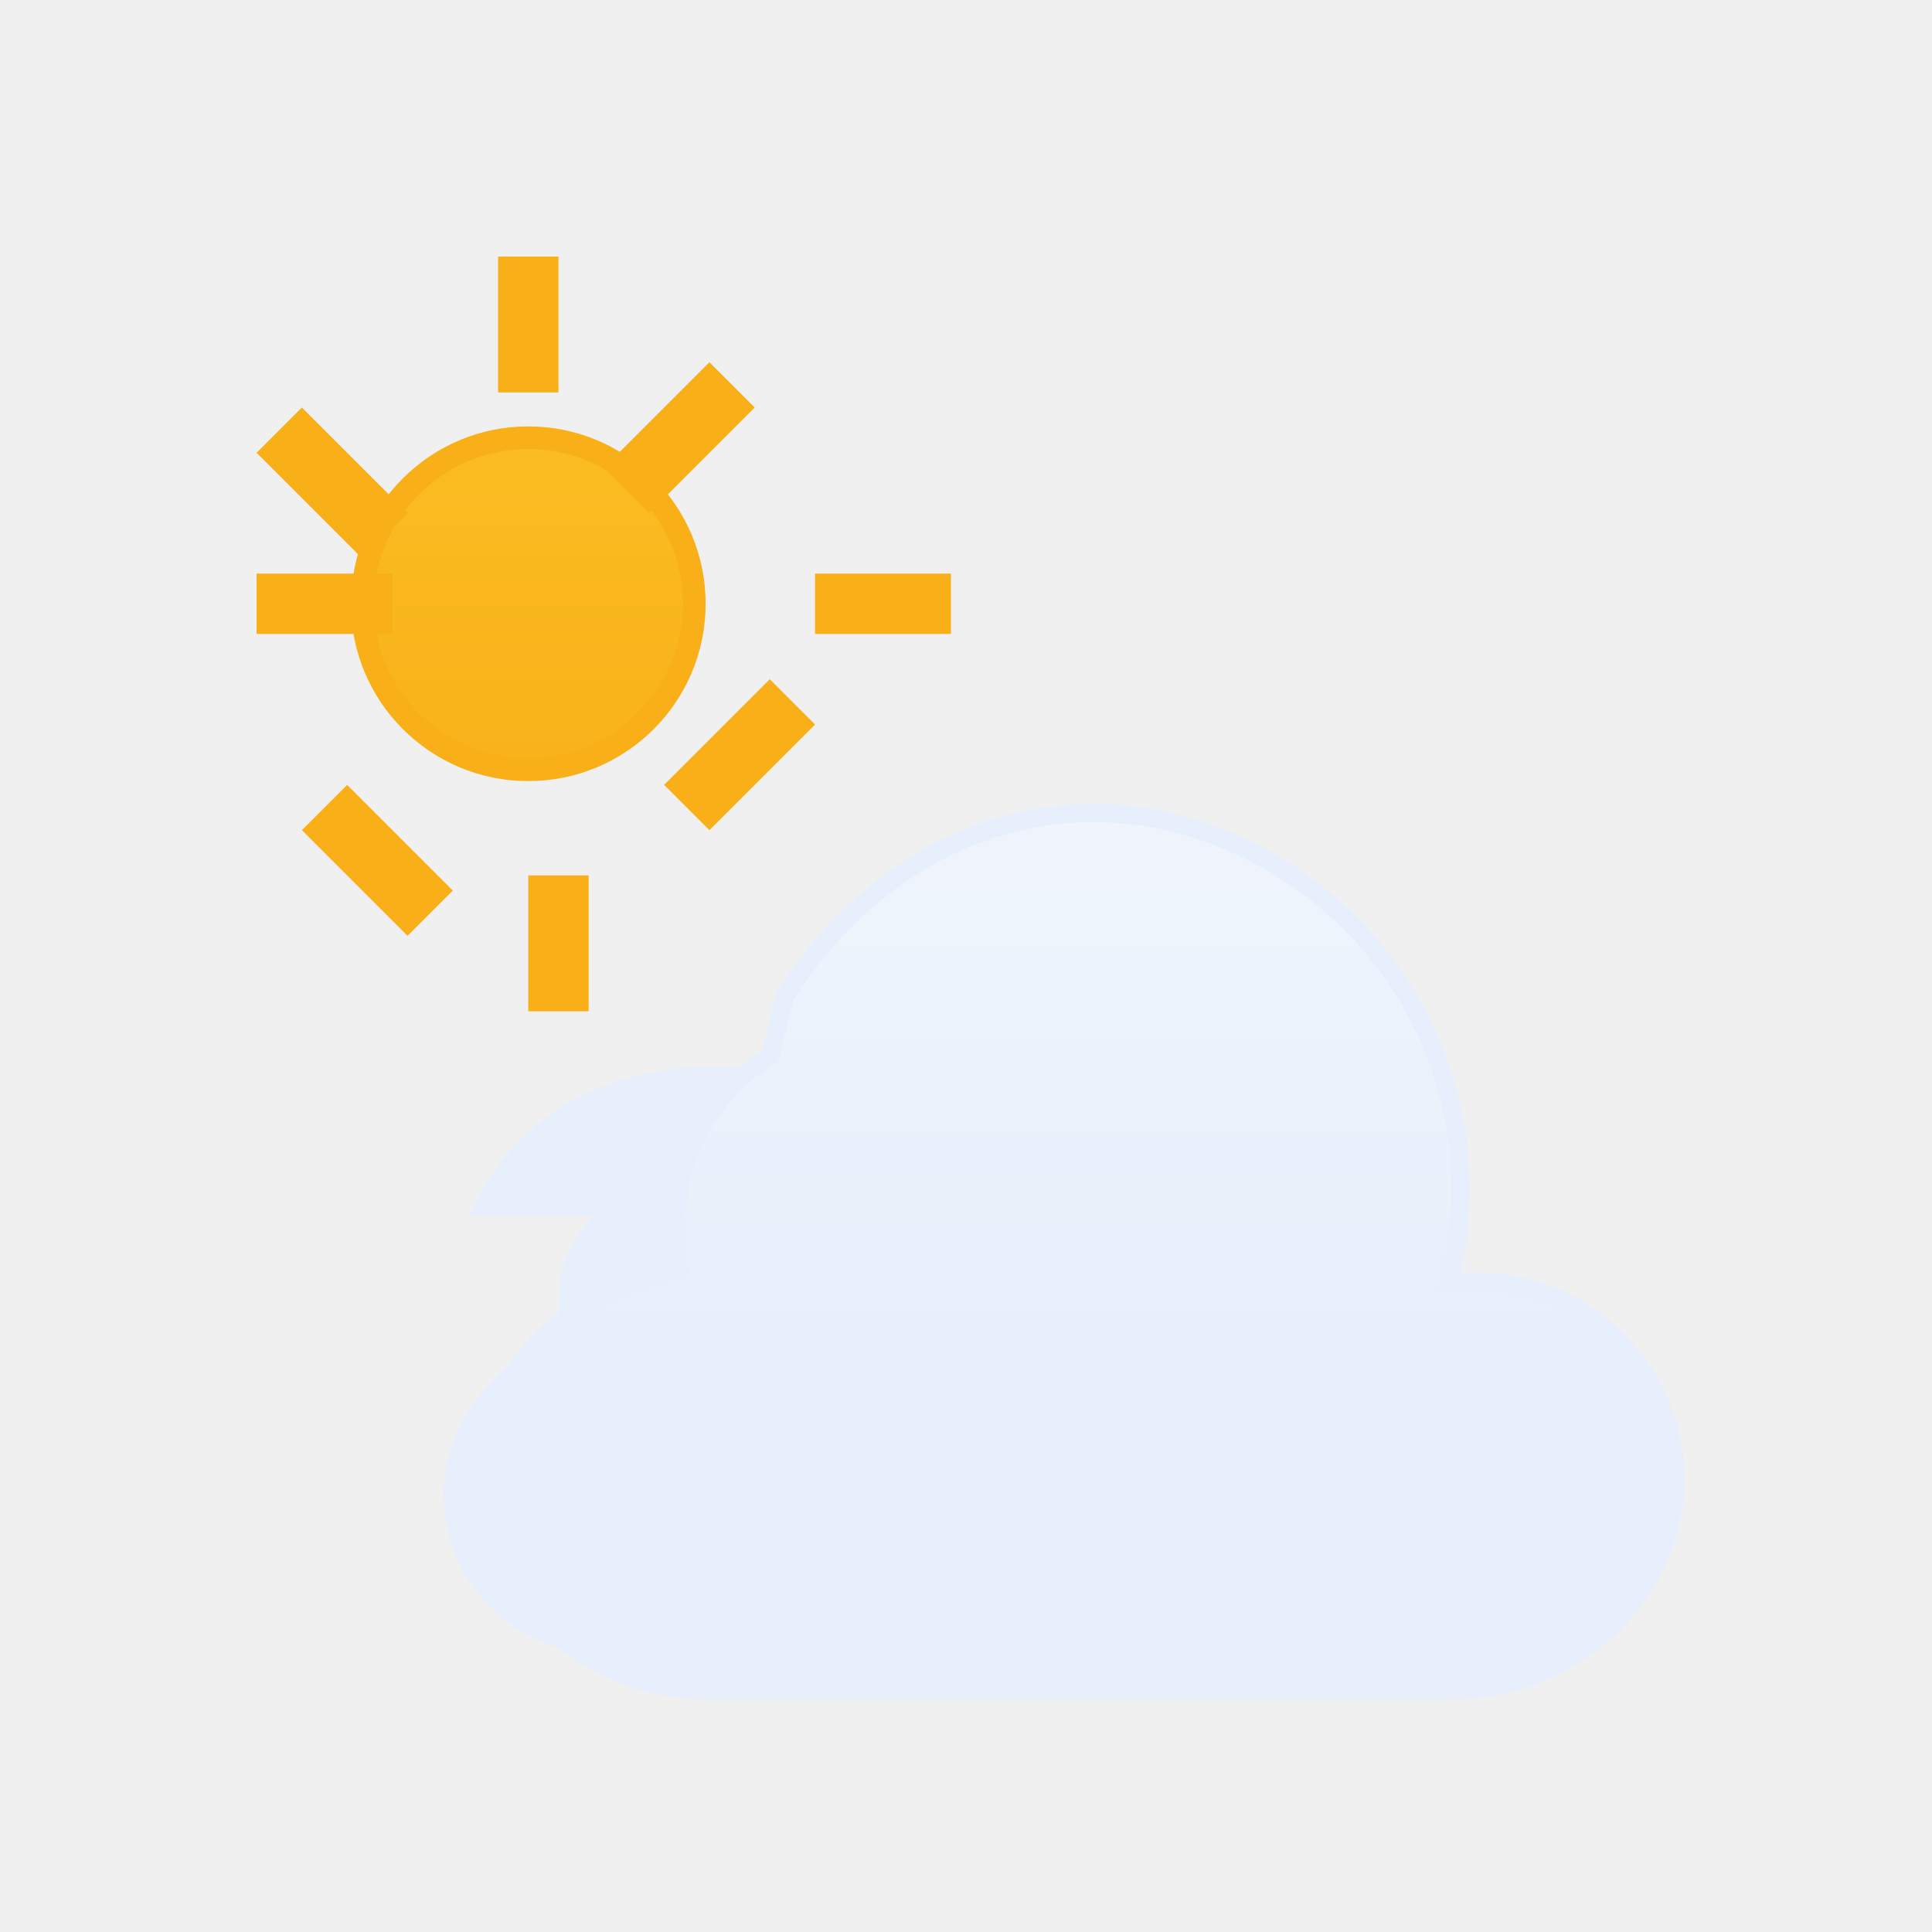
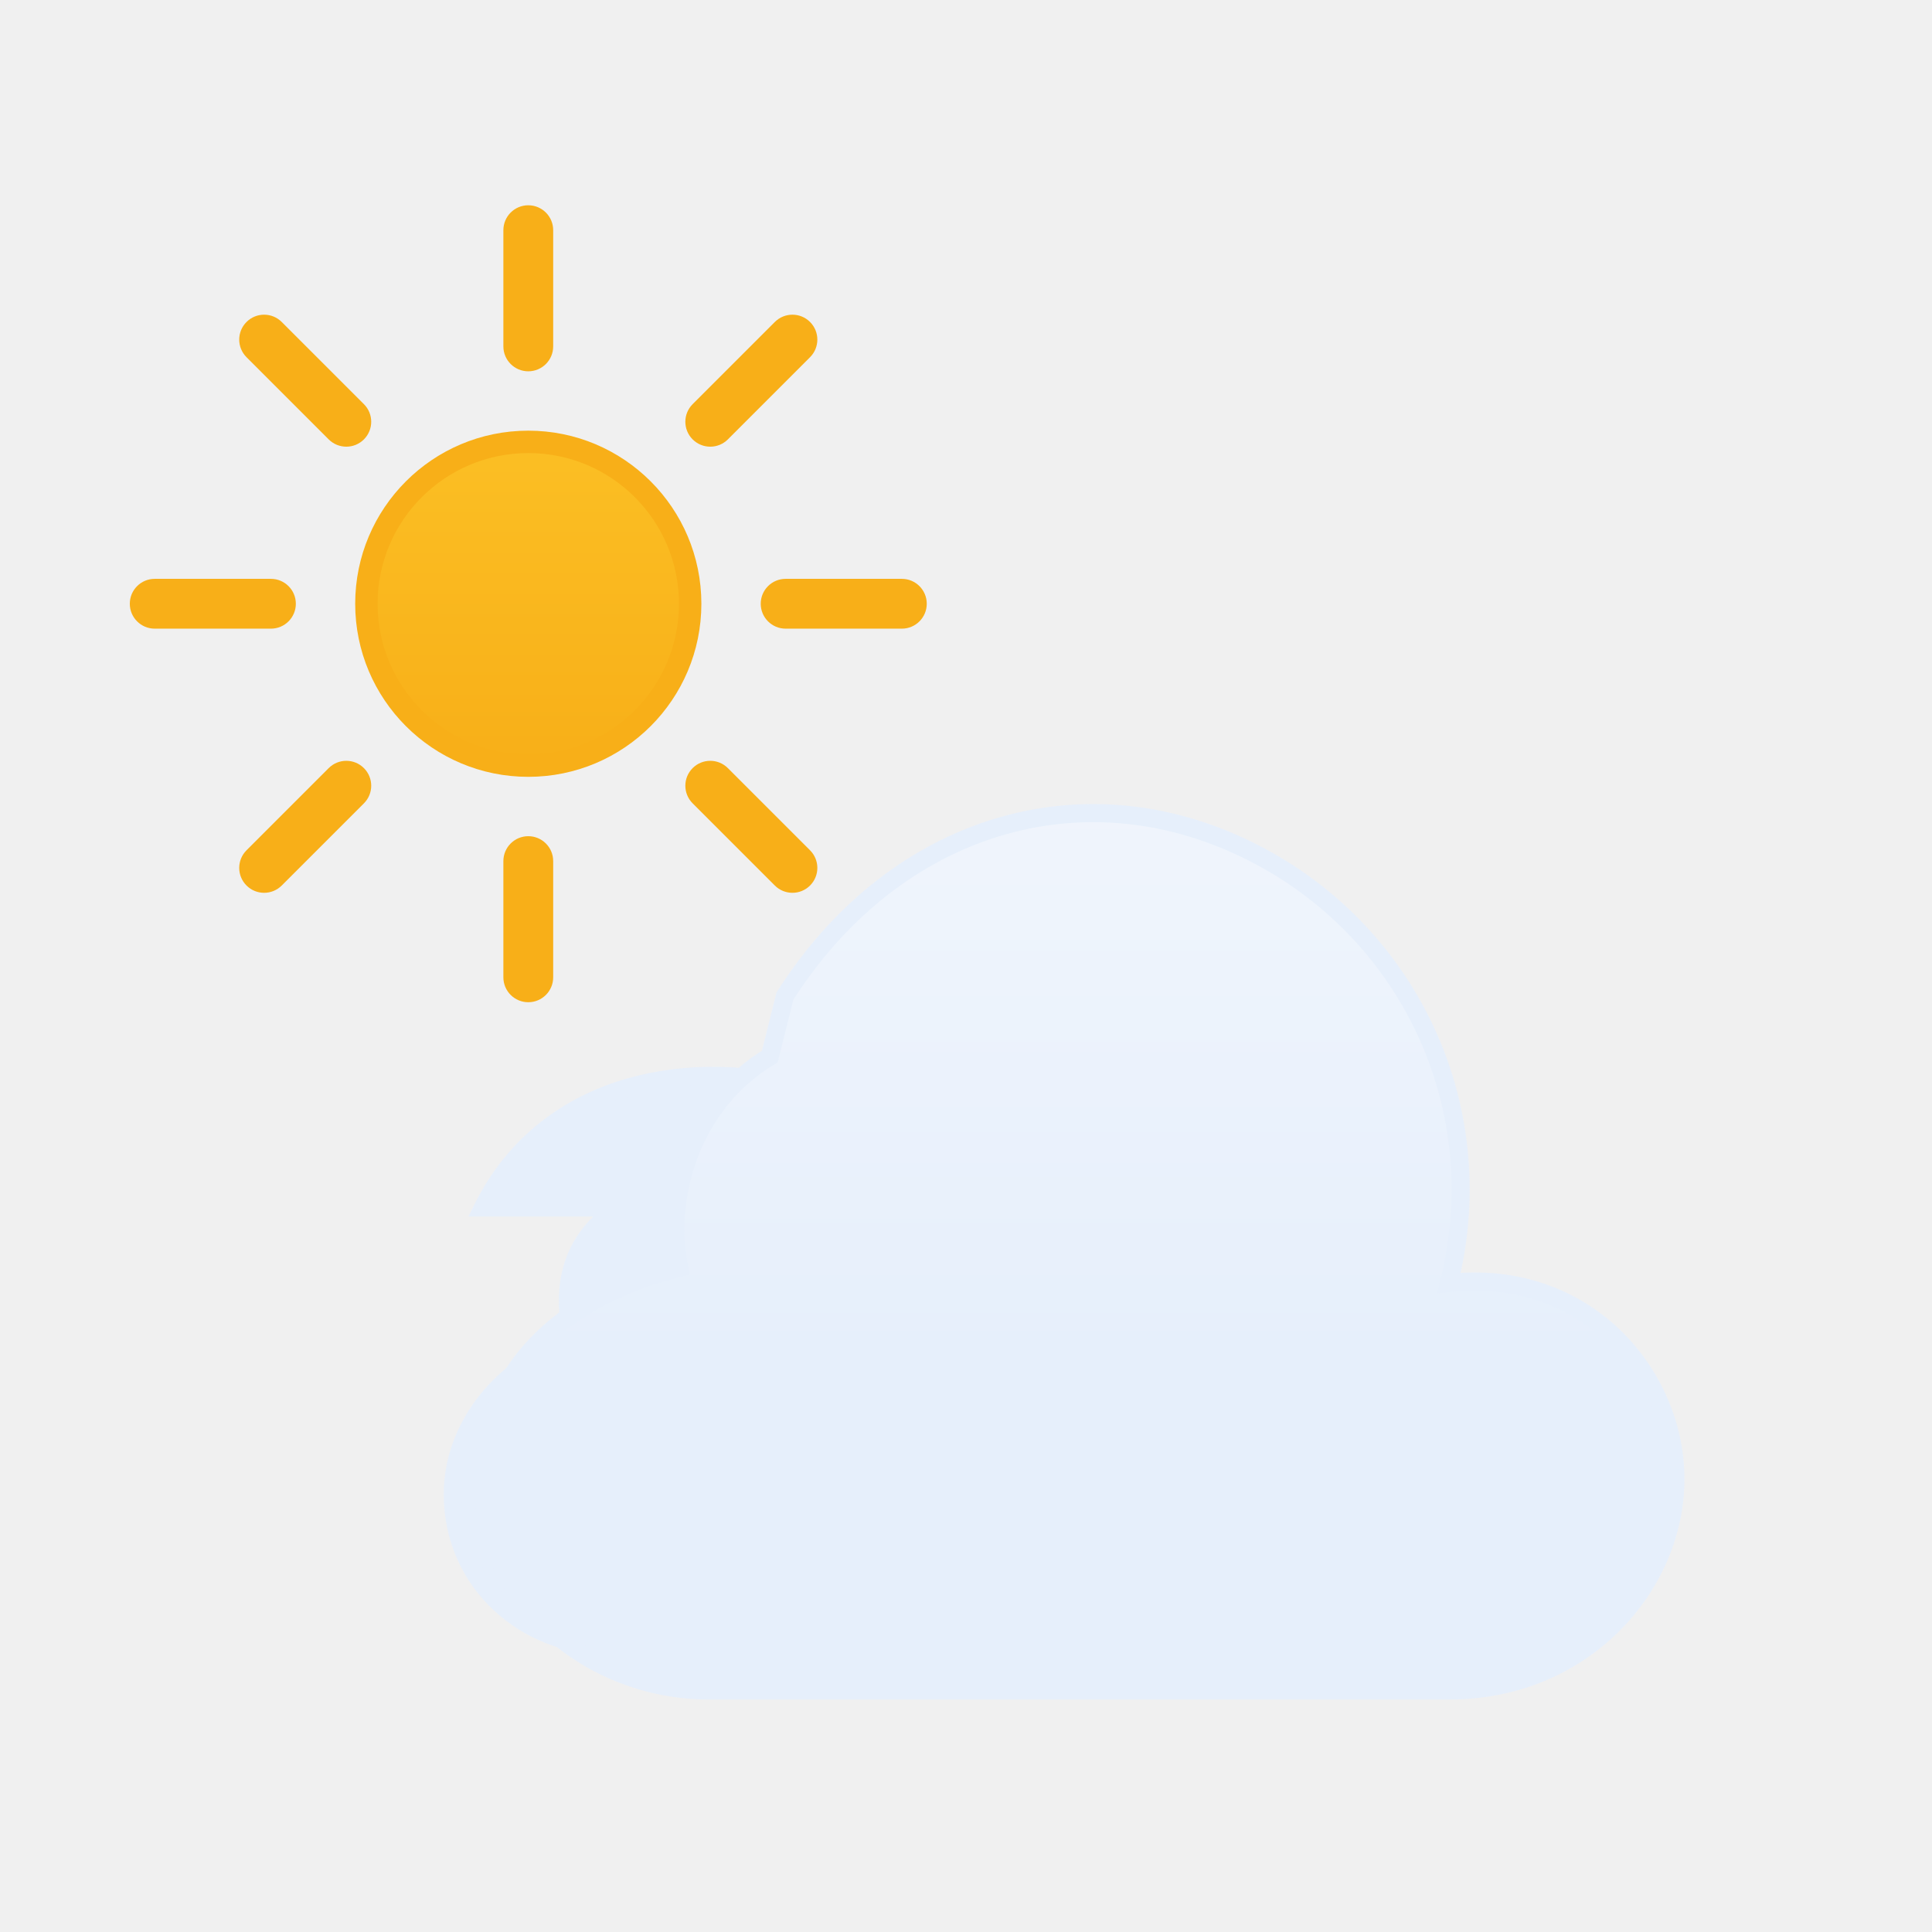
<svg xmlns="http://www.w3.org/2000/svg" viewBox="0 0 128 128" fill="none">
  <g id="mostly-cloudy-day" clip-path="url(#mcd_clip)">
    <defs>
-       <linearGradient id="mcd_sun" x1="35" y1="24" x2="35" y2="56" gradientUnits="userSpaceOnUse">
+       <linearGradient id="mcd_sun" x1="0" y1="0" x2="0" y2="1" gradientUnits="objectBoundingBox">
        <stop stop-color="#FBBF24" />
        <stop offset="1" stop-color="#F8AF18" />
      </linearGradient>
      <linearGradient id="mcd_cloud" x1="64" y1="42" x2="64" y2="90" gradientUnits="userSpaceOnUse">
        <stop stop-color="#F3F7FE" />
        <stop offset="1" stop-color="#E6EFFC" />
      </linearGradient>
      <linearGradient id="mcd_cloud2" x1="82" y1="32" x2="82" y2="68" gradientUnits="userSpaceOnUse">
        <stop stop-color="#FFFFFF" />
        <stop offset="1" stop-color="#E6EFFC" />
      </linearGradient>
      <clipPath id="mcd_clip">
        <rect width="128" height="128" fill="white" />
      </clipPath>
    </defs>
    <g id="Sun">
-       <circle cx="35" cy="40" r="11" fill="url(#mcd_sun)" stroke="#F8AF18" stroke-width="1.5" />
-       <path d="M33 17h4v9h-4zM50 27l-7 7-3-3 7-7zM54 38h9v4h-9zM47 55l-3-3 7-7 3 3zM35 58h4v9h-4zM20 55l3-3 7 7-3 3zM17 38h9v4h-9zM20 27l7 7-3 3-7-7z" fill="#F8AF18" />
+       <g transform="translate(35,40) scale(0.55) translate(-64,-64)">
+         <circle cx="64" cy="64" r="19.5" fill="url(#mcd_sun)" stroke="#F8AF18" stroke-width="2.7" />
+         <g id="Rays">
+           <path d="M61 19C61 17.343 62.343 16 64 16C65.657 16 67 17.343 67 19V33C67 34.657 65.657 36 64 36C62.343 36 61 34.657 61 33V19Z" fill="#F8AF18" />
+           <path d="M93.698 30.059C94.87 28.887 96.77 28.887 97.941 30.059C99.113 31.23 99.113 33.13 97.941 34.301L88.042 44.201C86.87 45.373 84.971 45.373 83.799 44.201C82.627 43.029 82.627 41.13 83.799 39.958L93.698 30.059Z" fill="#F8AF18" />
+           <path d="M109 61C110.657 61 112 62.343 112 64C112 65.657 110.657 67 109 67H95C93.343 67 92 65.657 92 64C92 62.343 93.343 61 95 61H109Z" fill="#F8AF18" />
+           <path d="M97.941 93.698C99.113 94.87 99.113 96.77 97.941 97.941C96.77 99.113 94.87 99.113 93.698 97.941L83.799 88.042C82.627 86.87 82.627 84.971 83.799 83.799C84.971 82.627 86.87 82.627 88.042 83.799L97.941 93.698Z" fill="#F8AF18" />
+           <path d="M61 95C61 93.343 62.343 92 64 92C65.657 92 67 93.343 67 95V109C67 110.657 65.657 112 64 112C62.343 112 61 110.657 61 109V95Z" fill="#F8AF18" />
+           <path d="M39.958 83.799C41.13 82.627 43.029 82.627 44.201 83.799C45.373 84.971 45.373 86.87 44.201 88.042L34.301 97.941C33.13 99.113 31.23 99.113 30.059 97.941C28.887 96.77 28.887 94.87 30.059 93.698L39.958 83.799Z" fill="#F8AF18" />
+           <path d="M33 61C34.657 61 36 62.343 36 64C36 65.657 34.657 67 33 67H19C17.343 67 16 65.657 16 64C16 62.343 17.343 61 19 61H33Z" fill="#F8AF18" />
+           <path d="M44.201 39.958C45.373 41.13 45.373 43.029 44.201 44.201C43.029 45.373 41.13 45.373 39.958 44.201L30.059 34.301C28.887 33.13 28.887 31.23 30.059 30.059C31.23 28.887 33.13 28.887 34.301 30.059L44.201 39.958Z" fill="#F8AF18" />
+         </g>
+       </g>
    </g>
    <g id="Clouds" opacity="0.95">
      <path d="M32 80c4-8 13-10 21-8 7 3 11 10 10 17c6 0 10 5 10 10s-4 10-10 10H40c-5 0-10-4-10-10 0-5 4-9 8-10c-1-4 0-7 3-9z" fill="url(#mcd_cloud2)" stroke="#E6EFFC" stroke-width="1.2" />
      <path d="M52 66c7-11 19-15 30-10 11 5 17 17 14 29c9-1 15 6 15 13s-6 14-15 14H47c-8 0-15-6-15-14 0-7 5-12 13-14c-1-5 1-11 6-14z" fill="url(#mcd_cloud)" stroke="#E6EFFC" stroke-width="1.2" />
    </g>
  </g>
</svg>
